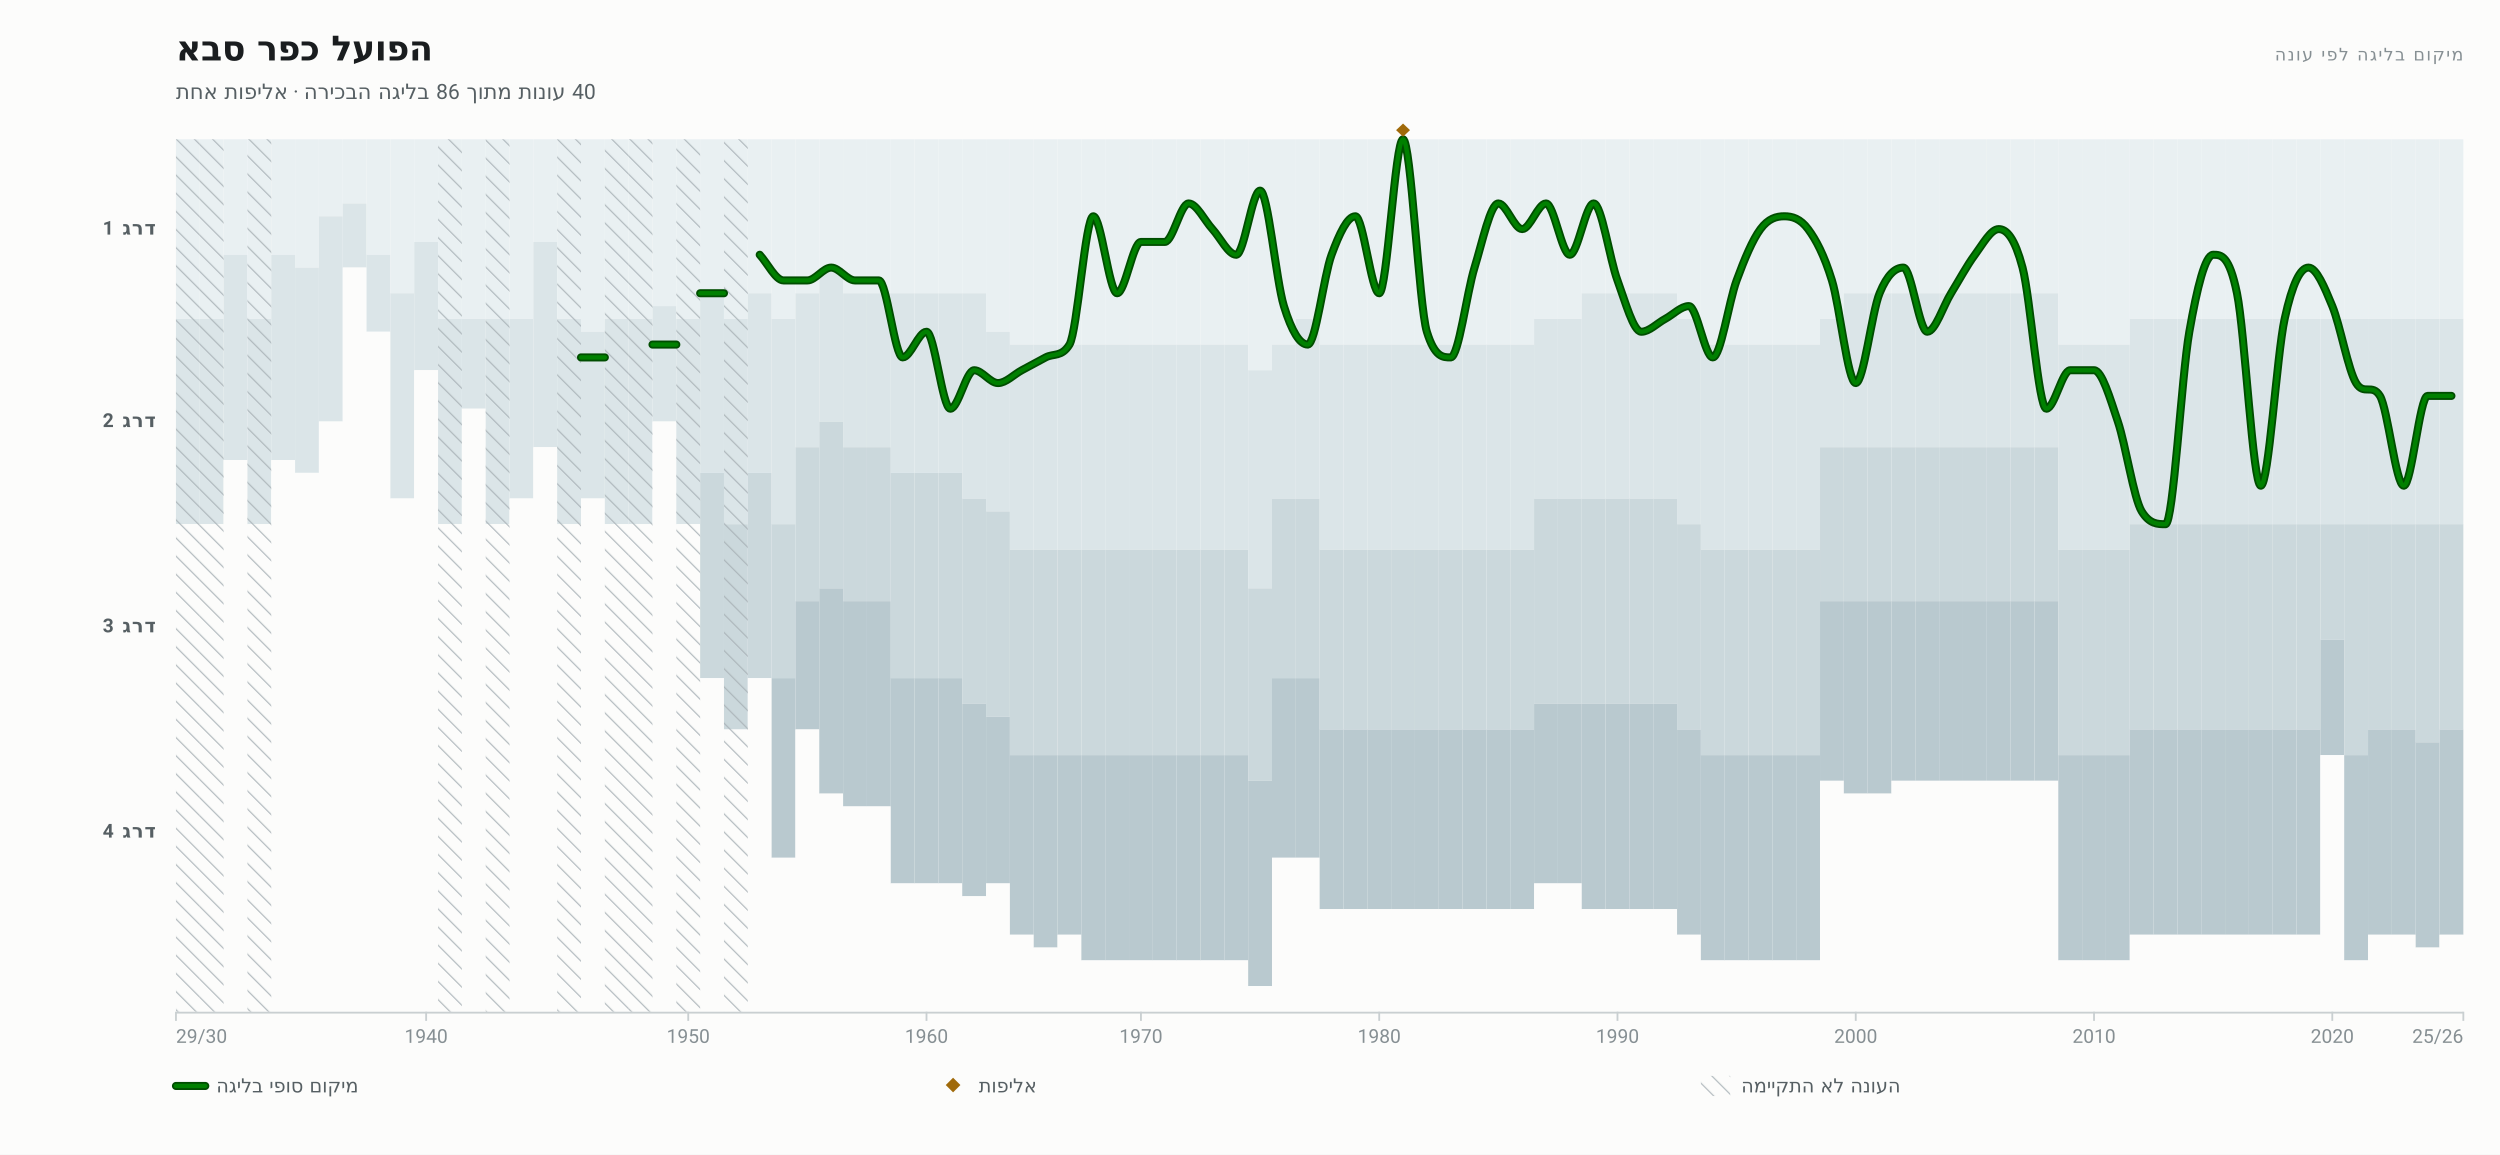
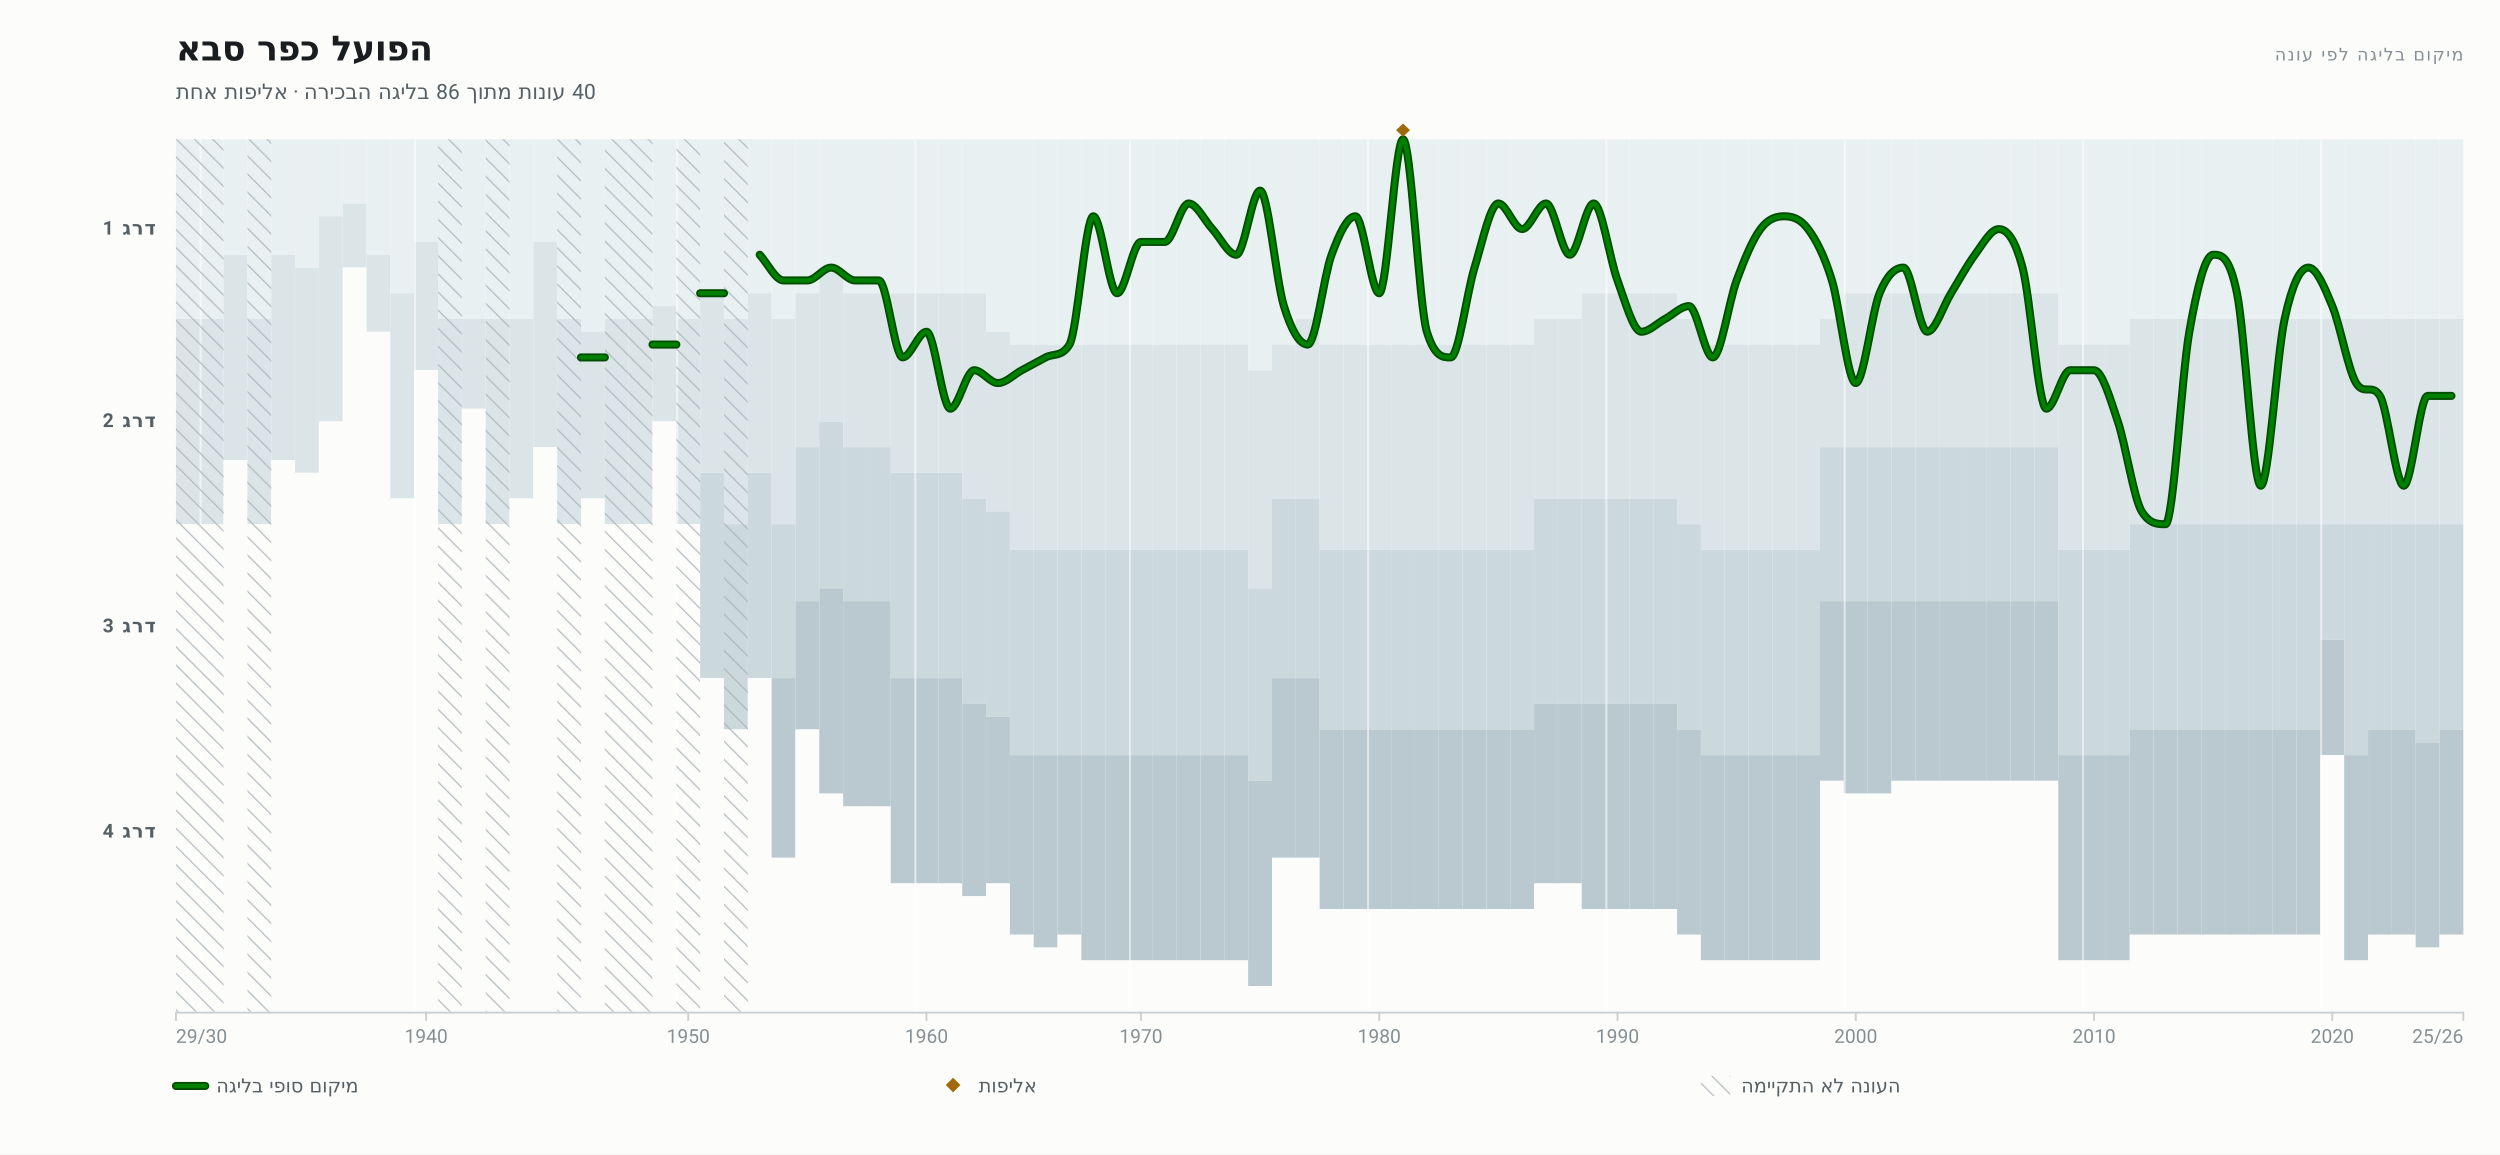
<svg xmlns="http://www.w3.org/2000/svg" width="1364" height="630" viewBox="0 0 1364 630" font-family="ui-sans-serif, -apple-system, 'Segoe UI', Roboto, 'DejaVu Sans', 'Liberation Sans', sans-serif" role="img" aria-label="הפועל כפר סבא, 1929/1930 – 2025/2026">
  <style>
  .bg{fill:#FCFCFB} .ink{fill:#1A1D1F} .ink2{fill:#565F63}
  .ink3{fill:#868F93} .rule{stroke:#C9CFD1}
  .line,.casing{fill:none;stroke-linecap:round;stroke-linejoin:round}
  .casing{stroke:#004D00;stroke-width:4.4}
  .line{stroke:#008000;stroke-width:2.4}
  .champ{fill:#A06A0A}
+   .grid{stroke:#FFFFFF;stroke-opacity:0.55;stroke-width:1;fill:none}
</style>
  <defs>
    <pattern id="notplayed" width="7" height="7" patternUnits="userSpaceOnUse" patternTransform="rotate(-45)">
      <line x1="0" y1="0" x2="0" y2="7" stroke="#A9B2B6" stroke-width="1.4" />
    </pattern>
    <pattern id="uncovered" width="5" height="5" patternUnits="userSpaceOnUse">
      <circle cx="1.4" cy="1.4" r="1" fill="#A9B2B6" />
    </pattern>
    <pattern id="stopped" width="4" height="4" patternUnits="userSpaceOnUse">
      <rect width="4" height="2" fill="#A9B2B6" fill-opacity=".55" />
    </pattern>
    <pattern id="notier" width="4" height="4" patternUnits="userSpaceOnUse">
      <rect width="4" height="4" fill="#FCFCFB" />
    </pattern>
  </defs>
  <rect class="bg" width="1364" height="630" />
  <rect x="96" y="76" width="13" height="98" fill="#E9F0F2" />
  <rect x="96" y="174" width="13" height="112" fill="#DBE5E8" />
  <rect x="96" y="286" width="13" height="266" fill="url(#notier)" />
  <rect x="109" y="76" width="13" height="98" fill="#E9F0F2" />
  <rect x="109" y="174" width="13" height="112" fill="#DBE5E8" />
  <rect x="109" y="286" width="13" height="266" fill="url(#notier)" />
  <rect x="122" y="76" width="13" height="63" fill="#E9F0F2" />
  <rect x="122" y="139" width="13" height="112" fill="#DBE5E8" />
  <rect x="122" y="251" width="13" height="301" fill="url(#notier)" />
  <rect x="135" y="76" width="13" height="98" fill="#E9F0F2" />
  <rect x="135" y="174" width="13" height="112" fill="#DBE5E8" />
  <rect x="135" y="286" width="13" height="266" fill="url(#notier)" />
  <rect x="148" y="76" width="13" height="63" fill="#E9F0F2" />
  <rect x="148" y="139" width="13" height="112" fill="#DBE5E8" />
  <rect x="148" y="251" width="13" height="301" fill="url(#notier)" />
  <rect x="161" y="76" width="13" height="70" fill="#E9F0F2" />
  <rect x="161" y="146" width="13" height="112" fill="#DBE5E8" />
  <rect x="161" y="258" width="13" height="294" fill="url(#notier)" />
  <rect x="174" y="76" width="13" height="42" fill="#E9F0F2" />
  <rect x="174" y="118" width="13" height="112" fill="#DBE5E8" />
  <rect x="174" y="230" width="13" height="322" fill="url(#notier)" />
  <rect x="187" y="76" width="13" height="35" fill="#E9F0F2" />
  <rect x="187" y="111" width="13" height="35" fill="#DBE5E8" />
  <rect x="187" y="146" width="13" height="406" fill="url(#notier)" />
  <rect x="200" y="76" width="13" height="63" fill="#E9F0F2" />
  <rect x="200" y="139" width="13" height="42" fill="#DBE5E8" />
  <rect x="200" y="181" width="13" height="371" fill="url(#notier)" />
  <rect x="213" y="76" width="13" height="84" fill="#E9F0F2" />
  <rect x="213" y="160" width="13" height="112" fill="#DBE5E8" />
  <rect x="213" y="272" width="13" height="280" fill="url(#notier)" />
  <rect x="226" y="76" width="13" height="56" fill="#E9F0F2" />
  <rect x="226" y="132" width="13" height="70" fill="#DBE5E8" />
  <rect x="226" y="202" width="13" height="350" fill="url(#notier)" />
  <rect x="239" y="76" width="13" height="98" fill="#E9F0F2" />
  <rect x="239" y="174" width="13" height="112" fill="#DBE5E8" />
  <rect x="239" y="286" width="13" height="266" fill="url(#notier)" />
  <rect x="252" y="76" width="13" height="98" fill="#E9F0F2" />
  <rect x="252" y="174" width="13" height="49" fill="#DBE5E8" />
  <rect x="252" y="223" width="13" height="329" fill="url(#notier)" />
  <rect x="265" y="76" width="13" height="98" fill="#E9F0F2" />
  <rect x="265" y="174" width="13" height="112" fill="#DBE5E8" />
  <rect x="265" y="286" width="13" height="266" fill="url(#notier)" />
  <rect x="278" y="76" width="13" height="98" fill="#E9F0F2" />
  <rect x="278" y="174" width="13" height="98" fill="#DBE5E8" />
  <rect x="278" y="272" width="13" height="280" fill="url(#notier)" />
  <rect x="291" y="76" width="13" height="56" fill="#E9F0F2" />
  <rect x="291" y="132" width="13" height="112" fill="#DBE5E8" />
  <rect x="291" y="244" width="13" height="308" fill="url(#notier)" />
  <rect x="304" y="76" width="13" height="98" fill="#E9F0F2" />
  <rect x="304" y="174" width="13" height="112" fill="#DBE5E8" />
  <rect x="304" y="286" width="13" height="266" fill="url(#notier)" />
  <rect x="317" y="76" width="13" height="105" fill="#E9F0F2" />
  <rect x="317" y="181" width="13" height="91" fill="#DBE5E8" />
  <rect x="317" y="272" width="13" height="280" fill="url(#notier)" />
  <rect x="330" y="76" width="13" height="98" fill="#E9F0F2" />
  <rect x="330" y="174" width="13" height="112" fill="#DBE5E8" />
  <rect x="330" y="286" width="13" height="266" fill="url(#notier)" />
  <rect x="343" y="76" width="13" height="98" fill="#E9F0F2" />
  <rect x="343" y="174" width="13" height="112" fill="#DBE5E8" />
  <rect x="343" y="286" width="13" height="266" fill="url(#notier)" />
  <rect x="356" y="76" width="13" height="91" fill="#E9F0F2" />
  <rect x="356" y="167" width="13" height="63" fill="#DBE5E8" />
  <rect x="356" y="230" width="13" height="322" fill="url(#notier)" />
  <rect x="369" y="76" width="13" height="98" fill="#E9F0F2" />
  <rect x="369" y="174" width="13" height="112" fill="#DBE5E8" />
  <rect x="369" y="286" width="13" height="266" fill="url(#notier)" />
  <rect x="382" y="76" width="13" height="84" fill="#E9F0F2" />
  <rect x="382" y="160" width="13" height="98" fill="#DBE5E8" />
  <rect x="382" y="258" width="13" height="112" fill="#CBD8DC" />
  <rect x="382" y="370" width="13" height="182" fill="url(#notier)" />
  <rect x="395" y="76" width="13" height="98" fill="#E9F0F2" />
  <rect x="395" y="174" width="13" height="112" fill="#DBE5E8" />
  <rect x="395" y="286" width="13" height="112" fill="#CBD8DC" />
  <rect x="395" y="398" width="13" height="154" fill="url(#notier)" />
  <rect x="408" y="76" width="13" height="84" fill="#E9F0F2" />
  <rect x="408" y="160" width="13" height="98" fill="#DBE5E8" />
  <rect x="408" y="258" width="13" height="112" fill="#CBD8DC" />
  <rect x="408" y="370" width="13" height="182" fill="url(#notier)" />
  <rect x="421" y="76" width="13" height="98" fill="#E9F0F2" />
  <rect x="421" y="174" width="13" height="112" fill="#DBE5E8" />
  <rect x="421" y="286" width="13" height="84" fill="#CBD8DC" />
  <rect x="421" y="370" width="13" height="98" fill="#B9C9CF" />
  <rect x="421" y="468" width="13" height="84" fill="url(#notier)" />
  <rect x="434" y="76" width="13" height="84" fill="#E9F0F2" />
  <rect x="434" y="160" width="13" height="84" fill="#DBE5E8" />
  <rect x="434" y="244" width="13" height="84" fill="#CBD8DC" />
  <rect x="434" y="328" width="13" height="70" fill="#B9C9CF" />
  <rect x="434" y="398" width="13" height="154" fill="url(#notier)" />
  <rect x="447" y="76" width="13" height="70" fill="#E9F0F2" />
  <rect x="447" y="146" width="13" height="84" fill="#DBE5E8" />
  <rect x="447" y="230" width="13" height="91" fill="#CBD8DC" />
  <rect x="447" y="321" width="13" height="112" fill="#B9C9CF" />
  <rect x="447" y="433" width="13" height="119" fill="url(#notier)" />
  <rect x="460" y="76" width="13" height="84" fill="#E9F0F2" />
  <rect x="460" y="160" width="13" height="84" fill="#DBE5E8" />
  <rect x="460" y="244" width="13" height="84" fill="#CBD8DC" />
  <rect x="460" y="328" width="13" height="112" fill="#B9C9CF" />
  <rect x="460" y="440" width="13" height="112" fill="url(#notier)" />
  <rect x="473" y="76" width="13" height="84" fill="#E9F0F2" />
  <rect x="473" y="160" width="13" height="84" fill="#DBE5E8" />
  <rect x="473" y="244" width="13" height="84" fill="#CBD8DC" />
  <rect x="473" y="328" width="13" height="112" fill="#B9C9CF" />
  <rect x="473" y="440" width="13" height="112" fill="url(#notier)" />
  <rect x="486" y="76" width="13" height="84" fill="#E9F0F2" />
  <rect x="486" y="160" width="13" height="98" fill="#DBE5E8" />
  <rect x="486" y="258" width="13" height="112" fill="#CBD8DC" />
  <rect x="486" y="370" width="13" height="112" fill="#B9C9CF" />
  <rect x="486" y="482" width="13" height="70" fill="url(#notier)" />
  <rect x="499" y="76" width="13" height="84" fill="#E9F0F2" />
  <rect x="499" y="160" width="13" height="98" fill="#DBE5E8" />
  <rect x="499" y="258" width="13" height="112" fill="#CBD8DC" />
  <rect x="499" y="370" width="13" height="112" fill="#B9C9CF" />
  <rect x="499" y="482" width="13" height="70" fill="url(#notier)" />
  <rect x="512" y="76" width="13" height="84" fill="#E9F0F2" />
  <rect x="512" y="160" width="13" height="98" fill="#DBE5E8" />
  <rect x="512" y="258" width="13" height="112" fill="#CBD8DC" />
  <rect x="512" y="370" width="13" height="112" fill="#B9C9CF" />
  <rect x="512" y="482" width="13" height="70" fill="url(#notier)" />
  <rect x="525" y="76" width="13" height="84" fill="#E9F0F2" />
  <rect x="525" y="160" width="13" height="112" fill="#DBE5E8" />
  <rect x="525" y="272" width="13" height="112" fill="#CBD8DC" />
  <rect x="525" y="384" width="13" height="105" fill="#B9C9CF" />
  <rect x="525" y="489" width="13" height="63" fill="url(#notier)" />
  <rect x="538" y="76" width="13" height="105" fill="#E9F0F2" />
  <rect x="538" y="181" width="13" height="98" fill="#DBE5E8" />
  <rect x="538" y="279" width="13" height="112" fill="#CBD8DC" />
  <rect x="538" y="391" width="13" height="91" fill="#B9C9CF" />
  <rect x="538" y="482" width="13" height="70" fill="url(#notier)" />
  <rect x="551" y="76" width="13" height="112" fill="#E9F0F2" />
  <rect x="551" y="188" width="13" height="112" fill="#DBE5E8" />
  <rect x="551" y="300" width="13" height="112" fill="#CBD8DC" />
  <rect x="551" y="412" width="13" height="98" fill="#B9C9CF" />
  <rect x="551" y="510" width="13" height="42" fill="url(#notier)" />
  <rect x="564" y="76" width="13" height="112" fill="#E9F0F2" />
  <rect x="564" y="188" width="13" height="112" fill="#DBE5E8" />
  <rect x="564" y="300" width="13" height="112" fill="#CBD8DC" />
  <rect x="564" y="412" width="13" height="105" fill="#B9C9CF" />
  <rect x="564" y="517" width="13" height="35" fill="url(#notier)" />
  <rect x="577" y="76" width="13" height="112" fill="#E9F0F2" />
  <rect x="577" y="188" width="13" height="112" fill="#DBE5E8" />
  <rect x="577" y="300" width="13" height="112" fill="#CBD8DC" />
  <rect x="577" y="412" width="13" height="98" fill="#B9C9CF" />
  <rect x="577" y="510" width="13" height="42" fill="url(#notier)" />
  <rect x="590" y="76" width="13" height="112" fill="#E9F0F2" />
  <rect x="590" y="188" width="13" height="112" fill="#DBE5E8" />
  <rect x="590" y="300" width="13" height="112" fill="#CBD8DC" />
  <rect x="590" y="412" width="13" height="112" fill="#B9C9CF" />
  <rect x="590" y="524" width="13" height="28" fill="url(#notier)" />
  <rect x="603" y="76" width="13" height="112" fill="#E9F0F2" />
  <rect x="603" y="188" width="13" height="112" fill="#DBE5E8" />
  <rect x="603" y="300" width="13" height="112" fill="#CBD8DC" />
  <rect x="603" y="412" width="13" height="112" fill="#B9C9CF" />
  <rect x="603" y="524" width="13" height="28" fill="url(#notier)" />
  <rect x="616" y="76" width="13" height="112" fill="#E9F0F2" />
  <rect x="616" y="188" width="13" height="112" fill="#DBE5E8" />
  <rect x="616" y="300" width="13" height="112" fill="#CBD8DC" />
  <rect x="616" y="412" width="13" height="112" fill="#B9C9CF" />
  <rect x="616" y="524" width="13" height="28" fill="url(#notier)" />
  <rect x="629" y="76" width="13" height="112" fill="#E9F0F2" />
  <rect x="629" y="188" width="13" height="112" fill="#DBE5E8" />
  <rect x="629" y="300" width="13" height="112" fill="#CBD8DC" />
  <rect x="629" y="412" width="13" height="112" fill="#B9C9CF" />
  <rect x="629" y="524" width="13" height="28" fill="url(#notier)" />
  <rect x="642" y="76" width="13" height="112" fill="#E9F0F2" />
  <rect x="642" y="188" width="13" height="112" fill="#DBE5E8" />
  <rect x="642" y="300" width="13" height="112" fill="#CBD8DC" />
  <rect x="642" y="412" width="13" height="112" fill="#B9C9CF" />
  <rect x="642" y="524" width="13" height="28" fill="url(#notier)" />
  <rect x="655" y="76" width="13" height="112" fill="#E9F0F2" />
  <rect x="655" y="188" width="13" height="112" fill="#DBE5E8" />
  <rect x="655" y="300" width="13" height="112" fill="#CBD8DC" />
  <rect x="655" y="412" width="13" height="112" fill="#B9C9CF" />
  <rect x="655" y="524" width="13" height="28" fill="url(#notier)" />
  <rect x="668" y="76" width="13" height="112" fill="#E9F0F2" />
  <rect x="668" y="188" width="13" height="112" fill="#DBE5E8" />
  <rect x="668" y="300" width="13" height="112" fill="#CBD8DC" />
  <rect x="668" y="412" width="13" height="112" fill="#B9C9CF" />
  <rect x="668" y="524" width="13" height="28" fill="url(#notier)" />
  <rect x="681" y="76" width="13" height="126" fill="#E9F0F2" />
  <rect x="681" y="202" width="13" height="119" fill="#DBE5E8" />
  <rect x="681" y="321" width="13" height="105" fill="#CBD8DC" />
  <rect x="681" y="426" width="13" height="112" fill="#B9C9CF" />
  <rect x="681" y="538" width="13" height="14" fill="url(#notier)" />
  <rect x="694" y="76" width="13" height="112" fill="#E9F0F2" />
  <rect x="694" y="188" width="13" height="84" fill="#DBE5E8" />
  <rect x="694" y="272" width="13" height="98" fill="#CBD8DC" />
  <rect x="694" y="370" width="13" height="98" fill="#B9C9CF" />
  <rect x="694" y="468" width="13" height="84" fill="url(#notier)" />
  <rect x="707" y="76" width="13" height="98" fill="#E9F0F2" />
  <rect x="707" y="174" width="13" height="98" fill="#DBE5E8" />
  <rect x="707" y="272" width="13" height="98" fill="#CBD8DC" />
  <rect x="707" y="370" width="13" height="98" fill="#B9C9CF" />
  <rect x="707" y="468" width="13" height="84" fill="url(#notier)" />
  <rect x="720" y="76" width="13" height="112" fill="#E9F0F2" />
  <rect x="720" y="188" width="13" height="112" fill="#DBE5E8" />
  <rect x="720" y="300" width="13" height="98" fill="#CBD8DC" />
  <rect x="720" y="398" width="13" height="98" fill="#B9C9CF" />
  <rect x="720" y="496" width="13" height="56" fill="url(#notier)" />
  <rect x="733" y="76" width="13" height="112" fill="#E9F0F2" />
  <rect x="733" y="188" width="13" height="112" fill="#DBE5E8" />
  <rect x="733" y="300" width="13" height="98" fill="#CBD8DC" />
  <rect x="733" y="398" width="13" height="98" fill="#B9C9CF" />
  <rect x="733" y="496" width="13" height="56" fill="url(#notier)" />
  <rect x="746" y="76" width="13" height="112" fill="#E9F0F2" />
  <rect x="746" y="188" width="13" height="112" fill="#DBE5E8" />
  <rect x="746" y="300" width="13" height="98" fill="#CBD8DC" />
  <rect x="746" y="398" width="13" height="98" fill="#B9C9CF" />
  <rect x="746" y="496" width="13" height="56" fill="url(#notier)" />
  <rect x="759" y="76" width="13" height="112" fill="#E9F0F2" />
  <rect x="759" y="188" width="13" height="112" fill="#DBE5E8" />
  <rect x="759" y="300" width="13" height="98" fill="#CBD8DC" />
  <rect x="759" y="398" width="13" height="98" fill="#B9C9CF" />
  <rect x="759" y="496" width="13" height="56" fill="url(#notier)" />
  <rect x="772" y="76" width="13" height="112" fill="#E9F0F2" />
  <rect x="772" y="188" width="13" height="112" fill="#DBE5E8" />
  <rect x="772" y="300" width="13" height="98" fill="#CBD8DC" />
  <rect x="772" y="398" width="13" height="98" fill="#B9C9CF" />
  <rect x="772" y="496" width="13" height="56" fill="url(#notier)" />
  <rect x="785" y="76" width="13" height="112" fill="#E9F0F2" />
  <rect x="785" y="188" width="13" height="112" fill="#DBE5E8" />
  <rect x="785" y="300" width="13" height="98" fill="#CBD8DC" />
  <rect x="785" y="398" width="13" height="98" fill="#B9C9CF" />
  <rect x="785" y="496" width="13" height="56" fill="url(#notier)" />
  <rect x="798" y="76" width="13" height="112" fill="#E9F0F2" />
  <rect x="798" y="188" width="13" height="112" fill="#DBE5E8" />
  <rect x="798" y="300" width="13" height="98" fill="#CBD8DC" />
  <rect x="798" y="398" width="13" height="98" fill="#B9C9CF" />
  <rect x="798" y="496" width="13" height="56" fill="url(#notier)" />
  <rect x="811" y="76" width="13" height="112" fill="#E9F0F2" />
  <rect x="811" y="188" width="13" height="112" fill="#DBE5E8" />
  <rect x="811" y="300" width="13" height="98" fill="#CBD8DC" />
  <rect x="811" y="398" width="13" height="98" fill="#B9C9CF" />
  <rect x="811" y="496" width="13" height="56" fill="url(#notier)" />
  <rect x="824" y="76" width="13" height="112" fill="#E9F0F2" />
  <rect x="824" y="188" width="13" height="112" fill="#DBE5E8" />
  <rect x="824" y="300" width="13" height="98" fill="#CBD8DC" />
  <rect x="824" y="398" width="13" height="98" fill="#B9C9CF" />
  <rect x="824" y="496" width="13" height="56" fill="url(#notier)" />
  <rect x="837" y="76" width="13" height="98" fill="#E9F0F2" />
  <rect x="837" y="174" width="13" height="98" fill="#DBE5E8" />
  <rect x="837" y="272" width="13" height="112" fill="#CBD8DC" />
  <rect x="837" y="384" width="13" height="98" fill="#B9C9CF" />
  <rect x="837" y="482" width="13" height="70" fill="url(#notier)" />
  <rect x="850" y="76" width="13" height="98" fill="#E9F0F2" />
  <rect x="850" y="174" width="13" height="98" fill="#DBE5E8" />
  <rect x="850" y="272" width="13" height="112" fill="#CBD8DC" />
  <rect x="850" y="384" width="13" height="98" fill="#B9C9CF" />
  <rect x="850" y="482" width="13" height="70" fill="url(#notier)" />
  <rect x="863" y="76" width="13" height="84" fill="#E9F0F2" />
  <rect x="863" y="160" width="13" height="112" fill="#DBE5E8" />
  <rect x="863" y="272" width="13" height="112" fill="#CBD8DC" />
  <rect x="863" y="384" width="13" height="112" fill="#B9C9CF" />
  <rect x="863" y="496" width="13" height="56" fill="url(#notier)" />
  <rect x="876" y="76" width="13" height="84" fill="#E9F0F2" />
  <rect x="876" y="160" width="13" height="112" fill="#DBE5E8" />
  <rect x="876" y="272" width="13" height="112" fill="#CBD8DC" />
  <rect x="876" y="384" width="13" height="112" fill="#B9C9CF" />
  <rect x="876" y="496" width="13" height="56" fill="url(#notier)" />
  <rect x="889" y="76" width="13" height="84" fill="#E9F0F2" />
  <rect x="889" y="160" width="13" height="112" fill="#DBE5E8" />
  <rect x="889" y="272" width="13" height="112" fill="#CBD8DC" />
  <rect x="889" y="384" width="13" height="112" fill="#B9C9CF" />
  <rect x="889" y="496" width="13" height="56" fill="url(#notier)" />
  <rect x="902" y="76" width="13" height="84" fill="#E9F0F2" />
  <rect x="902" y="160" width="13" height="112" fill="#DBE5E8" />
  <rect x="902" y="272" width="13" height="112" fill="#CBD8DC" />
  <rect x="902" y="384" width="13" height="112" fill="#B9C9CF" />
  <rect x="902" y="496" width="13" height="56" fill="url(#notier)" />
  <rect x="915" y="76" width="13" height="98" fill="#E9F0F2" />
  <rect x="915" y="174" width="13" height="112" fill="#DBE5E8" />
  <rect x="915" y="286" width="13" height="112" fill="#CBD8DC" />
  <rect x="915" y="398" width="13" height="112" fill="#B9C9CF" />
  <rect x="915" y="510" width="13" height="42" fill="url(#notier)" />
  <rect x="928" y="76" width="13" height="112" fill="#E9F0F2" />
  <rect x="928" y="188" width="13" height="112" fill="#DBE5E8" />
  <rect x="928" y="300" width="13" height="112" fill="#CBD8DC" />
  <rect x="928" y="412" width="13" height="112" fill="#B9C9CF" />
  <rect x="928" y="524" width="13" height="28" fill="url(#notier)" />
  <rect x="941" y="76" width="13" height="112" fill="#E9F0F2" />
  <rect x="941" y="188" width="13" height="112" fill="#DBE5E8" />
  <rect x="941" y="300" width="13" height="112" fill="#CBD8DC" />
  <rect x="941" y="412" width="13" height="112" fill="#B9C9CF" />
  <rect x="941" y="524" width="13" height="28" fill="url(#notier)" />
  <rect x="954" y="76" width="13" height="112" fill="#E9F0F2" />
  <rect x="954" y="188" width="13" height="112" fill="#DBE5E8" />
  <rect x="954" y="300" width="13" height="112" fill="#CBD8DC" />
  <rect x="954" y="412" width="13" height="112" fill="#B9C9CF" />
  <rect x="954" y="524" width="13" height="28" fill="url(#notier)" />
  <rect x="967" y="76" width="13" height="112" fill="#E9F0F2" />
  <rect x="967" y="188" width="13" height="112" fill="#DBE5E8" />
  <rect x="967" y="300" width="13" height="112" fill="#CBD8DC" />
  <rect x="967" y="412" width="13" height="112" fill="#B9C9CF" />
  <rect x="967" y="524" width="13" height="28" fill="url(#notier)" />
  <rect x="980" y="76" width="13" height="112" fill="#E9F0F2" />
  <rect x="980" y="188" width="13" height="112" fill="#DBE5E8" />
  <rect x="980" y="300" width="13" height="112" fill="#CBD8DC" />
  <rect x="980" y="412" width="13" height="112" fill="#B9C9CF" />
  <rect x="980" y="524" width="13" height="28" fill="url(#notier)" />
  <rect x="993" y="76" width="13" height="98" fill="#E9F0F2" />
  <rect x="993" y="174" width="13" height="70" fill="#DBE5E8" />
  <rect x="993" y="244" width="13" height="84" fill="#CBD8DC" />
  <rect x="993" y="328" width="13" height="98" fill="#B9C9CF" />
  <rect x="993" y="426" width="13" height="126" fill="url(#notier)" />
  <rect x="1006" y="76" width="13" height="84" fill="#E9F0F2" />
  <rect x="1006" y="160" width="13" height="84" fill="#DBE5E8" />
  <rect x="1006" y="244" width="13" height="84" fill="#CBD8DC" />
  <rect x="1006" y="328" width="13" height="105" fill="#B9C9CF" />
  <rect x="1006" y="433" width="13" height="119" fill="url(#notier)" />
  <rect x="1019" y="76" width="13" height="84" fill="#E9F0F2" />
  <rect x="1019" y="160" width="13" height="84" fill="#DBE5E8" />
  <rect x="1019" y="244" width="13" height="84" fill="#CBD8DC" />
  <rect x="1019" y="328" width="13" height="105" fill="#B9C9CF" />
  <rect x="1019" y="433" width="13" height="119" fill="url(#notier)" />
  <rect x="1032" y="76" width="13" height="84" fill="#E9F0F2" />
  <rect x="1032" y="160" width="13" height="84" fill="#DBE5E8" />
  <rect x="1032" y="244" width="13" height="84" fill="#CBD8DC" />
  <rect x="1032" y="328" width="13" height="98" fill="#B9C9CF" />
  <rect x="1032" y="426" width="13" height="126" fill="url(#notier)" />
  <rect x="1045" y="76" width="13" height="84" fill="#E9F0F2" />
  <rect x="1045" y="160" width="13" height="84" fill="#DBE5E8" />
  <rect x="1045" y="244" width="13" height="84" fill="#CBD8DC" />
  <rect x="1045" y="328" width="13" height="98" fill="#B9C9CF" />
  <rect x="1045" y="426" width="13" height="126" fill="url(#notier)" />
  <rect x="1058" y="76" width="13" height="84" fill="#E9F0F2" />
  <rect x="1058" y="160" width="13" height="84" fill="#DBE5E8" />
  <rect x="1058" y="244" width="13" height="84" fill="#CBD8DC" />
  <rect x="1058" y="328" width="13" height="98" fill="#B9C9CF" />
  <rect x="1058" y="426" width="13" height="126" fill="url(#notier)" />
  <rect x="1071" y="76" width="13" height="84" fill="#E9F0F2" />
  <rect x="1071" y="160" width="13" height="84" fill="#DBE5E8" />
  <rect x="1071" y="244" width="13" height="84" fill="#CBD8DC" />
  <rect x="1071" y="328" width="13" height="98" fill="#B9C9CF" />
  <rect x="1071" y="426" width="13" height="126" fill="url(#notier)" />
  <rect x="1084" y="76" width="13" height="84" fill="#E9F0F2" />
  <rect x="1084" y="160" width="13" height="84" fill="#DBE5E8" />
  <rect x="1084" y="244" width="13" height="84" fill="#CBD8DC" />
  <rect x="1084" y="328" width="13" height="98" fill="#B9C9CF" />
  <rect x="1084" y="426" width="13" height="126" fill="url(#notier)" />
  <rect x="1097" y="76" width="13" height="84" fill="#E9F0F2" />
  <rect x="1097" y="160" width="13" height="84" fill="#DBE5E8" />
  <rect x="1097" y="244" width="13" height="84" fill="#CBD8DC" />
  <rect x="1097" y="328" width="13" height="98" fill="#B9C9CF" />
  <rect x="1097" y="426" width="13" height="126" fill="url(#notier)" />
  <rect x="1110" y="76" width="13" height="84" fill="#E9F0F2" />
  <rect x="1110" y="160" width="13" height="84" fill="#DBE5E8" />
  <rect x="1110" y="244" width="13" height="84" fill="#CBD8DC" />
  <rect x="1110" y="328" width="13" height="98" fill="#B9C9CF" />
  <rect x="1110" y="426" width="13" height="126" fill="url(#notier)" />
  <rect x="1123" y="76" width="13" height="112" fill="#E9F0F2" />
  <rect x="1123" y="188" width="13" height="112" fill="#DBE5E8" />
  <rect x="1123" y="300" width="13" height="112" fill="#CBD8DC" />
  <rect x="1123" y="412" width="13" height="112" fill="#B9C9CF" />
  <rect x="1123" y="524" width="13" height="28" fill="url(#notier)" />
  <rect x="1136" y="76" width="13" height="112" fill="#E9F0F2" />
  <rect x="1136" y="188" width="13" height="112" fill="#DBE5E8" />
  <rect x="1136" y="300" width="13" height="112" fill="#CBD8DC" />
  <rect x="1136" y="412" width="13" height="112" fill="#B9C9CF" />
  <rect x="1136" y="524" width="13" height="28" fill="url(#notier)" />
  <rect x="1149" y="76" width="13" height="112" fill="#E9F0F2" />
  <rect x="1149" y="188" width="13" height="112" fill="#DBE5E8" />
  <rect x="1149" y="300" width="13" height="112" fill="#CBD8DC" />
  <rect x="1149" y="412" width="13" height="112" fill="#B9C9CF" />
  <rect x="1149" y="524" width="13" height="28" fill="url(#notier)" />
  <rect x="1162" y="76" width="13" height="98" fill="#E9F0F2" />
  <rect x="1162" y="174" width="13" height="112" fill="#DBE5E8" />
  <rect x="1162" y="286" width="13" height="112" fill="#CBD8DC" />
  <rect x="1162" y="398" width="13" height="112" fill="#B9C9CF" />
  <rect x="1162" y="510" width="13" height="42" fill="url(#notier)" />
  <rect x="1175" y="76" width="13" height="98" fill="#E9F0F2" />
  <rect x="1175" y="174" width="13" height="112" fill="#DBE5E8" />
  <rect x="1175" y="286" width="13" height="112" fill="#CBD8DC" />
  <rect x="1175" y="398" width="13" height="112" fill="#B9C9CF" />
  <rect x="1175" y="510" width="13" height="42" fill="url(#notier)" />
  <rect x="1188" y="76" width="13" height="98" fill="#E9F0F2" />
  <rect x="1188" y="174" width="13" height="112" fill="#DBE5E8" />
  <rect x="1188" y="286" width="13" height="112" fill="#CBD8DC" />
  <rect x="1188" y="398" width="13" height="112" fill="#B9C9CF" />
  <rect x="1188" y="510" width="13" height="42" fill="url(#notier)" />
  <rect x="1201" y="76" width="13" height="98" fill="#E9F0F2" />
  <rect x="1201" y="174" width="13" height="112" fill="#DBE5E8" />
  <rect x="1201" y="286" width="13" height="112" fill="#CBD8DC" />
  <rect x="1201" y="398" width="13" height="112" fill="#B9C9CF" />
  <rect x="1201" y="510" width="13" height="42" fill="url(#notier)" />
  <rect x="1214" y="76" width="13" height="98" fill="#E9F0F2" />
  <rect x="1214" y="174" width="13" height="112" fill="#DBE5E8" />
  <rect x="1214" y="286" width="13" height="112" fill="#CBD8DC" />
  <rect x="1214" y="398" width="13" height="112" fill="#B9C9CF" />
  <rect x="1214" y="510" width="13" height="42" fill="url(#notier)" />
  <rect x="1227" y="76" width="13" height="98" fill="#E9F0F2" />
  <rect x="1227" y="174" width="13" height="112" fill="#DBE5E8" />
  <rect x="1227" y="286" width="13" height="112" fill="#CBD8DC" />
  <rect x="1227" y="398" width="13" height="112" fill="#B9C9CF" />
  <rect x="1227" y="510" width="13" height="42" fill="url(#notier)" />
  <rect x="1240" y="76" width="13" height="98" fill="#E9F0F2" />
  <rect x="1240" y="174" width="13" height="112" fill="#DBE5E8" />
  <rect x="1240" y="286" width="13" height="112" fill="#CBD8DC" />
  <rect x="1240" y="398" width="13" height="112" fill="#B9C9CF" />
  <rect x="1240" y="510" width="13" height="42" fill="url(#notier)" />
  <rect x="1253" y="76" width="13" height="98" fill="#E9F0F2" />
  <rect x="1253" y="174" width="13" height="112" fill="#DBE5E8" />
  <rect x="1253" y="286" width="13" height="112" fill="#CBD8DC" />
  <rect x="1253" y="398" width="13" height="112" fill="#B9C9CF" />
  <rect x="1253" y="510" width="13" height="42" fill="url(#notier)" />
  <rect x="1266" y="76" width="13" height="98" fill="#E9F0F2" />
  <rect x="1266" y="174" width="13" height="112" fill="#DBE5E8" />
  <rect x="1266" y="286" width="13" height="63" fill="#CBD8DC" />
  <rect x="1266" y="349" width="13" height="63" fill="#B9C9CF" />
  <rect x="1266" y="412" width="13" height="140" fill="url(#notier)" />
  <rect x="1279" y="76" width="13" height="98" fill="#E9F0F2" />
  <rect x="1279" y="174" width="13" height="112" fill="#DBE5E8" />
  <rect x="1279" y="286" width="13" height="126" fill="#CBD8DC" />
  <rect x="1279" y="412" width="13" height="112" fill="#B9C9CF" />
  <rect x="1279" y="524" width="13" height="28" fill="url(#notier)" />
  <rect x="1292" y="76" width="13" height="98" fill="#E9F0F2" />
  <rect x="1292" y="174" width="13" height="112" fill="#DBE5E8" />
  <rect x="1292" y="286" width="13" height="112" fill="#CBD8DC" />
  <rect x="1292" y="398" width="13" height="112" fill="#B9C9CF" />
  <rect x="1292" y="510" width="13" height="42" fill="url(#notier)" />
  <rect x="1305" y="76" width="13" height="98" fill="#E9F0F2" />
  <rect x="1305" y="174" width="13" height="112" fill="#DBE5E8" />
  <rect x="1305" y="286" width="13" height="112" fill="#CBD8DC" />
  <rect x="1305" y="398" width="13" height="112" fill="#B9C9CF" />
  <rect x="1305" y="510" width="13" height="42" fill="url(#notier)" />
  <rect x="1318" y="76" width="13" height="98" fill="#E9F0F2" />
  <rect x="1318" y="174" width="13" height="112" fill="#DBE5E8" />
  <rect x="1318" y="286" width="13" height="119" fill="#CBD8DC" />
  <rect x="1318" y="405" width="13" height="112" fill="#B9C9CF" />
  <rect x="1318" y="517" width="13" height="35" fill="url(#notier)" />
  <rect x="1331" y="76" width="13" height="98" fill="#E9F0F2" />
  <rect x="1331" y="174" width="13" height="112" fill="#DBE5E8" />
  <rect x="1331" y="286" width="13" height="112" fill="#CBD8DC" />
  <rect x="1331" y="398" width="13" height="112" fill="#B9C9CF" />
  <rect x="1331" y="510" width="13" height="42" fill="url(#notier)" />
+   <path class="grid" d="M109.5 76V552" />
+   <path class="grid" d="M226.5 76V552" />
+   <path class="grid" d="M369.5 76V552" />
+   <path class="grid" d="M499.5 76V552" />
+   <path class="grid" d="M616.5 76V552" />
+   <path class="grid" d="M746.5 76V552" />
+   <path class="grid" d="M876.5 76V552" />
+   <path class="grid" d="M1006.5 76V552" />
+   <path class="grid" d="M1136.5 76V552" />
+   <path class="grid" d="M1266.5 76V552" />
  <rect x="96" y="76" width="13" height="476" fill="url(#notplayed)" fill-opacity=".8" />
  <rect x="109" y="76" width="13" height="476" fill="url(#notplayed)" fill-opacity=".8" />
  <rect x="135" y="76" width="13" height="476" fill="url(#notplayed)" fill-opacity=".8" />
  <rect x="239" y="76" width="13" height="476" fill="url(#notplayed)" fill-opacity=".8" />
  <rect x="265" y="76" width="13" height="476" fill="url(#notplayed)" fill-opacity=".8" />
  <rect x="304" y="76" width="13" height="476" fill="url(#notplayed)" fill-opacity=".8" />
  <rect x="330" y="76" width="13" height="476" fill="url(#notplayed)" fill-opacity=".8" />
  <rect x="343" y="76" width="13" height="476" fill="url(#notplayed)" fill-opacity=".8" />
  <rect x="369" y="76" width="13" height="476" fill="url(#notplayed)" fill-opacity=".8" />
  <rect x="395" y="76" width="13" height="476" fill="url(#notplayed)" fill-opacity=".8" />
  <path class="casing" d="M317.0 195.0H330.0" />
  <path class="casing" d="M356.0 188.0H369.0" />
  <path class="casing" d="M382.0 160.0H395.0" />
  <path class="casing" d="M414.5 139.0 C418.8 143.7 423.2 153.0 427.5 153.0 C431.8 153.0 436.2 153.0 440.5 153.0 C444.8 153.0 449.2 146.0 453.5 146.0 C457.8 146.0 462.2 153.0 466.5 153.0 C470.8 153.0 475.2 153.0 479.5 153.0 C483.8 153.0 488.2 195.0 492.5 195.0 C496.8 195.0 501.2 181.0 505.5 181.0 C509.8 181.0 514.2 223.0 518.5 223.0 C522.8 223.0 527.2 202.0 531.5 202.0 C535.8 202.0 540.2 209.0 544.5 209.0 C548.8 209.0 553.2 204.3 557.5 202.0 C561.8 199.7 566.2 197.3 570.5 195.0 C574.8 192.7 579.2 195.0 583.5 188.0 C587.8 181.0 592.2 118.0 596.5 118.0 C600.8 118.0 605.2 160.0 609.5 160.0 C613.8 160.0 618.2 132.0 622.5 132.0 C626.8 132.0 631.2 132.0 635.5 132.0 C639.8 132.0 644.2 111.0 648.5 111.0 C652.8 111.0 657.2 120.3 661.5 125.0 C665.8 129.7 670.2 139.0 674.5 139.0 C678.8 139.0 683.2 104.0 687.5 104.0 C691.8 104.0 696.2 153.0 700.5 167.0 C704.8 181.0 709.2 188.0 713.5 188.0 C717.8 188.0 722.2 150.7 726.5 139.0 C730.8 127.3 735.2 118.0 739.5 118.0 C743.8 118.0 748.2 160.0 752.5 160.0 C756.8 160.0 761.2 76.0 765.5 76.0 C769.8 76.0 774.2 167.0 778.5 181.0 C782.8 195.0 787.2 195.0 791.5 195.0 C795.8 195.0 800.2 160.0 804.5 146.0 C808.8 132.0 813.2 111.0 817.5 111.0 C821.8 111.0 826.2 125.0 830.5 125.0 C834.8 125.0 839.2 111.0 843.5 111.0 C847.8 111.0 852.2 139.0 856.5 139.0 C860.8 139.0 865.2 111.0 869.5 111.0 C873.8 111.0 878.2 141.3 882.5 153.0 C886.8 164.7 891.2 181.0 895.5 181.0 C899.8 181.0 904.2 176.3 908.5 174.0 C912.8 171.7 917.2 167.0 921.5 167.0 C925.8 167.0 930.2 195.0 934.5 195.0 C938.8 195.0 943.2 164.7 947.5 153.0 C951.8 141.3 956.2 130.8 960.5 125.0 C964.8 119.2 969.2 118.0 973.5 118.0 C977.8 118.0 982.2 119.2 986.5 125.0 C990.8 130.8 995.2 139.0 999.5 153.0 C1003.8 167.0 1008.2 209.0 1012.5 209.0 C1016.8 209.0 1021.2 170.5 1025.5 160.0 C1029.8 149.5 1034.2 146.0 1038.5 146.0 C1042.8 146.0 1047.2 181.0 1051.5 181.0 C1055.8 181.0 1060.2 167.0 1064.5 160.0 C1068.8 153.0 1073.2 144.8 1077.5 139.0 C1081.8 133.2 1086.2 125.0 1090.5 125.0 C1094.8 125.0 1099.2 129.7 1103.5 146.0 C1107.8 162.3 1112.2 223.0 1116.5 223.0 C1120.8 223.0 1125.2 202.0 1129.5 202.0 C1133.8 202.0 1138.2 202.0 1142.5 202.0 C1146.8 202.0 1151.2 217.2 1155.5 230.0 C1159.8 242.8 1164.2 272.0 1168.5 279.0 C1172.8 286.0 1177.2 286.0 1181.5 286.0 C1185.8 286.0 1190.2 205.5 1194.5 181.0 C1198.8 156.5 1203.2 139.0 1207.5 139.0 C1211.8 139.0 1216.2 139.0 1220.5 160.0 C1224.8 181.0 1229.2 265.0 1233.5 265.0 C1237.8 265.0 1242.2 193.8 1246.5 174.0 C1250.8 154.2 1255.2 146.0 1259.5 146.0 C1263.8 146.0 1268.2 156.5 1272.5 167.0 C1276.8 177.5 1281.2 202.0 1285.5 209.0 C1289.8 216.0 1294.2 209.0 1298.5 216.0 C1302.8 223.0 1307.2 265.0 1311.5 265.0 C1315.8 265.0 1320.2 216.0 1324.5 216.0 C1328.8 216.0 1333.2 216.0 1337.5 216.0" />
  <path class="line" d="M317.0 195.0H330.0" />
  <path class="line" d="M356.0 188.0H369.0" />
  <path class="line" d="M382.0 160.0H395.0" />
  <path class="line" d="M414.5 139.0 C418.8 143.7 423.2 153.0 427.5 153.0 C431.8 153.0 436.2 153.0 440.5 153.0 C444.8 153.0 449.2 146.0 453.5 146.0 C457.8 146.0 462.2 153.0 466.5 153.0 C470.8 153.0 475.2 153.0 479.5 153.0 C483.8 153.0 488.2 195.0 492.5 195.0 C496.8 195.0 501.2 181.0 505.5 181.0 C509.8 181.0 514.2 223.0 518.5 223.0 C522.8 223.0 527.2 202.0 531.5 202.0 C535.8 202.0 540.2 209.0 544.5 209.0 C548.8 209.0 553.2 204.3 557.5 202.0 C561.8 199.7 566.2 197.3 570.5 195.0 C574.8 192.7 579.2 195.0 583.5 188.0 C587.8 181.0 592.2 118.0 596.5 118.0 C600.8 118.0 605.2 160.0 609.5 160.0 C613.8 160.0 618.2 132.0 622.5 132.0 C626.8 132.0 631.2 132.0 635.5 132.0 C639.8 132.0 644.2 111.0 648.5 111.0 C652.8 111.0 657.2 120.3 661.5 125.0 C665.8 129.7 670.2 139.0 674.5 139.0 C678.8 139.0 683.2 104.0 687.5 104.0 C691.8 104.0 696.2 153.0 700.5 167.0 C704.8 181.0 709.2 188.0 713.5 188.0 C717.8 188.0 722.2 150.7 726.5 139.0 C730.8 127.3 735.2 118.0 739.5 118.0 C743.8 118.0 748.2 160.0 752.5 160.0 C756.8 160.0 761.2 76.0 765.5 76.0 C769.8 76.0 774.2 167.0 778.5 181.0 C782.8 195.0 787.2 195.0 791.5 195.0 C795.8 195.0 800.2 160.0 804.5 146.0 C808.8 132.0 813.2 111.0 817.5 111.0 C821.8 111.0 826.2 125.0 830.5 125.0 C834.8 125.0 839.2 111.0 843.5 111.0 C847.8 111.0 852.2 139.0 856.5 139.0 C860.8 139.0 865.2 111.0 869.5 111.0 C873.8 111.0 878.2 141.3 882.5 153.0 C886.8 164.7 891.2 181.0 895.5 181.0 C899.8 181.0 904.2 176.3 908.5 174.0 C912.8 171.7 917.2 167.0 921.5 167.0 C925.8 167.0 930.2 195.0 934.5 195.0 C938.8 195.0 943.2 164.7 947.5 153.0 C951.8 141.3 956.2 130.8 960.5 125.0 C964.8 119.2 969.2 118.0 973.5 118.0 C977.8 118.0 982.2 119.2 986.5 125.0 C990.8 130.8 995.2 139.0 999.5 153.0 C1003.8 167.0 1008.2 209.0 1012.5 209.0 C1016.8 209.0 1021.2 170.5 1025.5 160.0 C1029.8 149.5 1034.2 146.0 1038.5 146.0 C1042.8 146.0 1047.2 181.0 1051.5 181.0 C1055.8 181.0 1060.2 167.0 1064.5 160.0 C1068.8 153.0 1073.2 144.8 1077.5 139.0 C1081.8 133.2 1086.2 125.0 1090.5 125.0 C1094.8 125.0 1099.2 129.7 1103.5 146.0 C1107.8 162.3 1112.2 223.0 1116.5 223.0 C1120.8 223.0 1125.2 202.0 1129.5 202.0 C1133.8 202.0 1138.2 202.0 1142.5 202.0 C1146.8 202.0 1151.2 217.2 1155.5 230.0 C1159.8 242.8 1164.2 272.0 1168.5 279.0 C1172.8 286.0 1177.2 286.0 1181.5 286.0 C1185.8 286.0 1190.2 205.5 1194.5 181.0 C1198.8 156.5 1203.2 139.0 1207.5 139.0 C1211.8 139.0 1216.2 139.0 1220.5 160.0 C1224.8 181.0 1229.2 265.0 1233.5 265.0 C1237.8 265.0 1242.2 193.8 1246.5 174.0 C1250.8 154.2 1255.2 146.0 1259.5 146.0 C1263.8 146.0 1268.2 156.5 1272.5 167.0 C1276.8 177.5 1281.2 202.0 1285.5 209.0 C1289.8 216.0 1294.2 209.0 1298.5 216.0 C1302.8 223.0 1307.2 265.0 1311.5 265.0 C1315.8 265.0 1320.2 216.0 1324.5 216.0 C1328.8 216.0 1333.2 216.0 1337.5 216.0" />
  <path class="champ" d="M765.5 67.4l3.8 3.6-3.8 3.6-3.8-3.6z" />
  <text class="ink2" x="85" y="128.0" text-anchor="start" font-size="10.5" font-weight="600" direction="rtl" letter-spacing=".05em">דרג 1</text>
  <text class="ink2" x="85" y="233.0" text-anchor="start" font-size="10.5" font-weight="600" direction="rtl" letter-spacing=".05em">דרג 2</text>
  <text class="ink2" x="85" y="345.0" text-anchor="start" font-size="10.5" font-weight="600" direction="rtl" letter-spacing=".05em">דרג 3</text>
  <text class="ink2" x="85" y="457.0" text-anchor="start" font-size="10.5" font-weight="600" direction="rtl" letter-spacing=".05em">דרג 4</text>
  <path class="rule" d="M96 552.5h1248" fill="none" />
  <path class="rule" d="M96 552v5" fill="none" />
  <text class="ink3" x="96" y="569" text-anchor="start" font-size="10.5">29/30</text>
  <path class="rule" d="M232.5 552v5" fill="none" />
  <text class="ink3" x="232.5" y="569" text-anchor="middle" font-size="10.5">1940</text>
  <path class="rule" d="M375.5 552v5" fill="none" />
  <text class="ink3" x="375.5" y="569" text-anchor="middle" font-size="10.5">1950</text>
  <path class="rule" d="M505.5 552v5" fill="none" />
  <text class="ink3" x="505.5" y="569" text-anchor="middle" font-size="10.5">1960</text>
  <path class="rule" d="M622.5 552v5" fill="none" />
  <text class="ink3" x="622.5" y="569" text-anchor="middle" font-size="10.5">1970</text>
  <path class="rule" d="M752.5 552v5" fill="none" />
  <text class="ink3" x="752.5" y="569" text-anchor="middle" font-size="10.5">1980</text>
  <path class="rule" d="M882.5 552v5" fill="none" />
  <text class="ink3" x="882.5" y="569" text-anchor="middle" font-size="10.5">1990</text>
  <path class="rule" d="M1012.5 552v5" fill="none" />
  <text class="ink3" x="1012.5" y="569" text-anchor="middle" font-size="10.5">2000</text>
  <path class="rule" d="M1142.5 552v5" fill="none" />
  <text class="ink3" x="1142.5" y="569" text-anchor="middle" font-size="10.5">2010</text>
  <path class="rule" d="M1272.5 552v5" fill="none" />
  <text class="ink3" x="1272.5" y="569" text-anchor="middle" font-size="10.5">2020</text>
  <path class="rule" d="M1344 552v5" fill="none" />
  <text class="ink3" x="1344" y="569" text-anchor="end" font-size="10.5">25/26</text>
  <text class="ink" x="96" y="33" text-anchor="end" font-size="19" font-weight="600" direction="rtl" letter-spacing="-.01em">הפועל כפר סבא</text>
  <text class="ink2" x="96" y="54" text-anchor="end" font-size="11.5" direction="rtl">40 עונות מתוך 86 בליגה הבכירה · אליפות אחת</text>
  <text class="ink3" x="1344" y="33" text-anchor="start" font-size="9.5" direction="rtl" letter-spacing=".08em">מיקום בליגה לפי עונה</text>
  <path class="casing" d="M96 592.5h16" />
  <path class="line" d="M96 592.5h16" />
  <text class="ink2" x="118" y="596" text-anchor="end" font-size="10.5" direction="rtl">מיקום סופי בליגה</text>
  <path class="champ" d="M520.0 588l4 4-4 4-4-4z" />
  <text class="ink2" x="534.0" y="596" text-anchor="end" font-size="10.5" direction="rtl">אליפות</text>
  <rect x="928.0" y="587" width="16" height="11" fill="url(#notplayed)" fill-opacity=".8" />
  <text class="ink2" x="950.0" y="596" text-anchor="end" font-size="10.5" direction="rtl">העונה לא התקיימה</text>
</svg>
